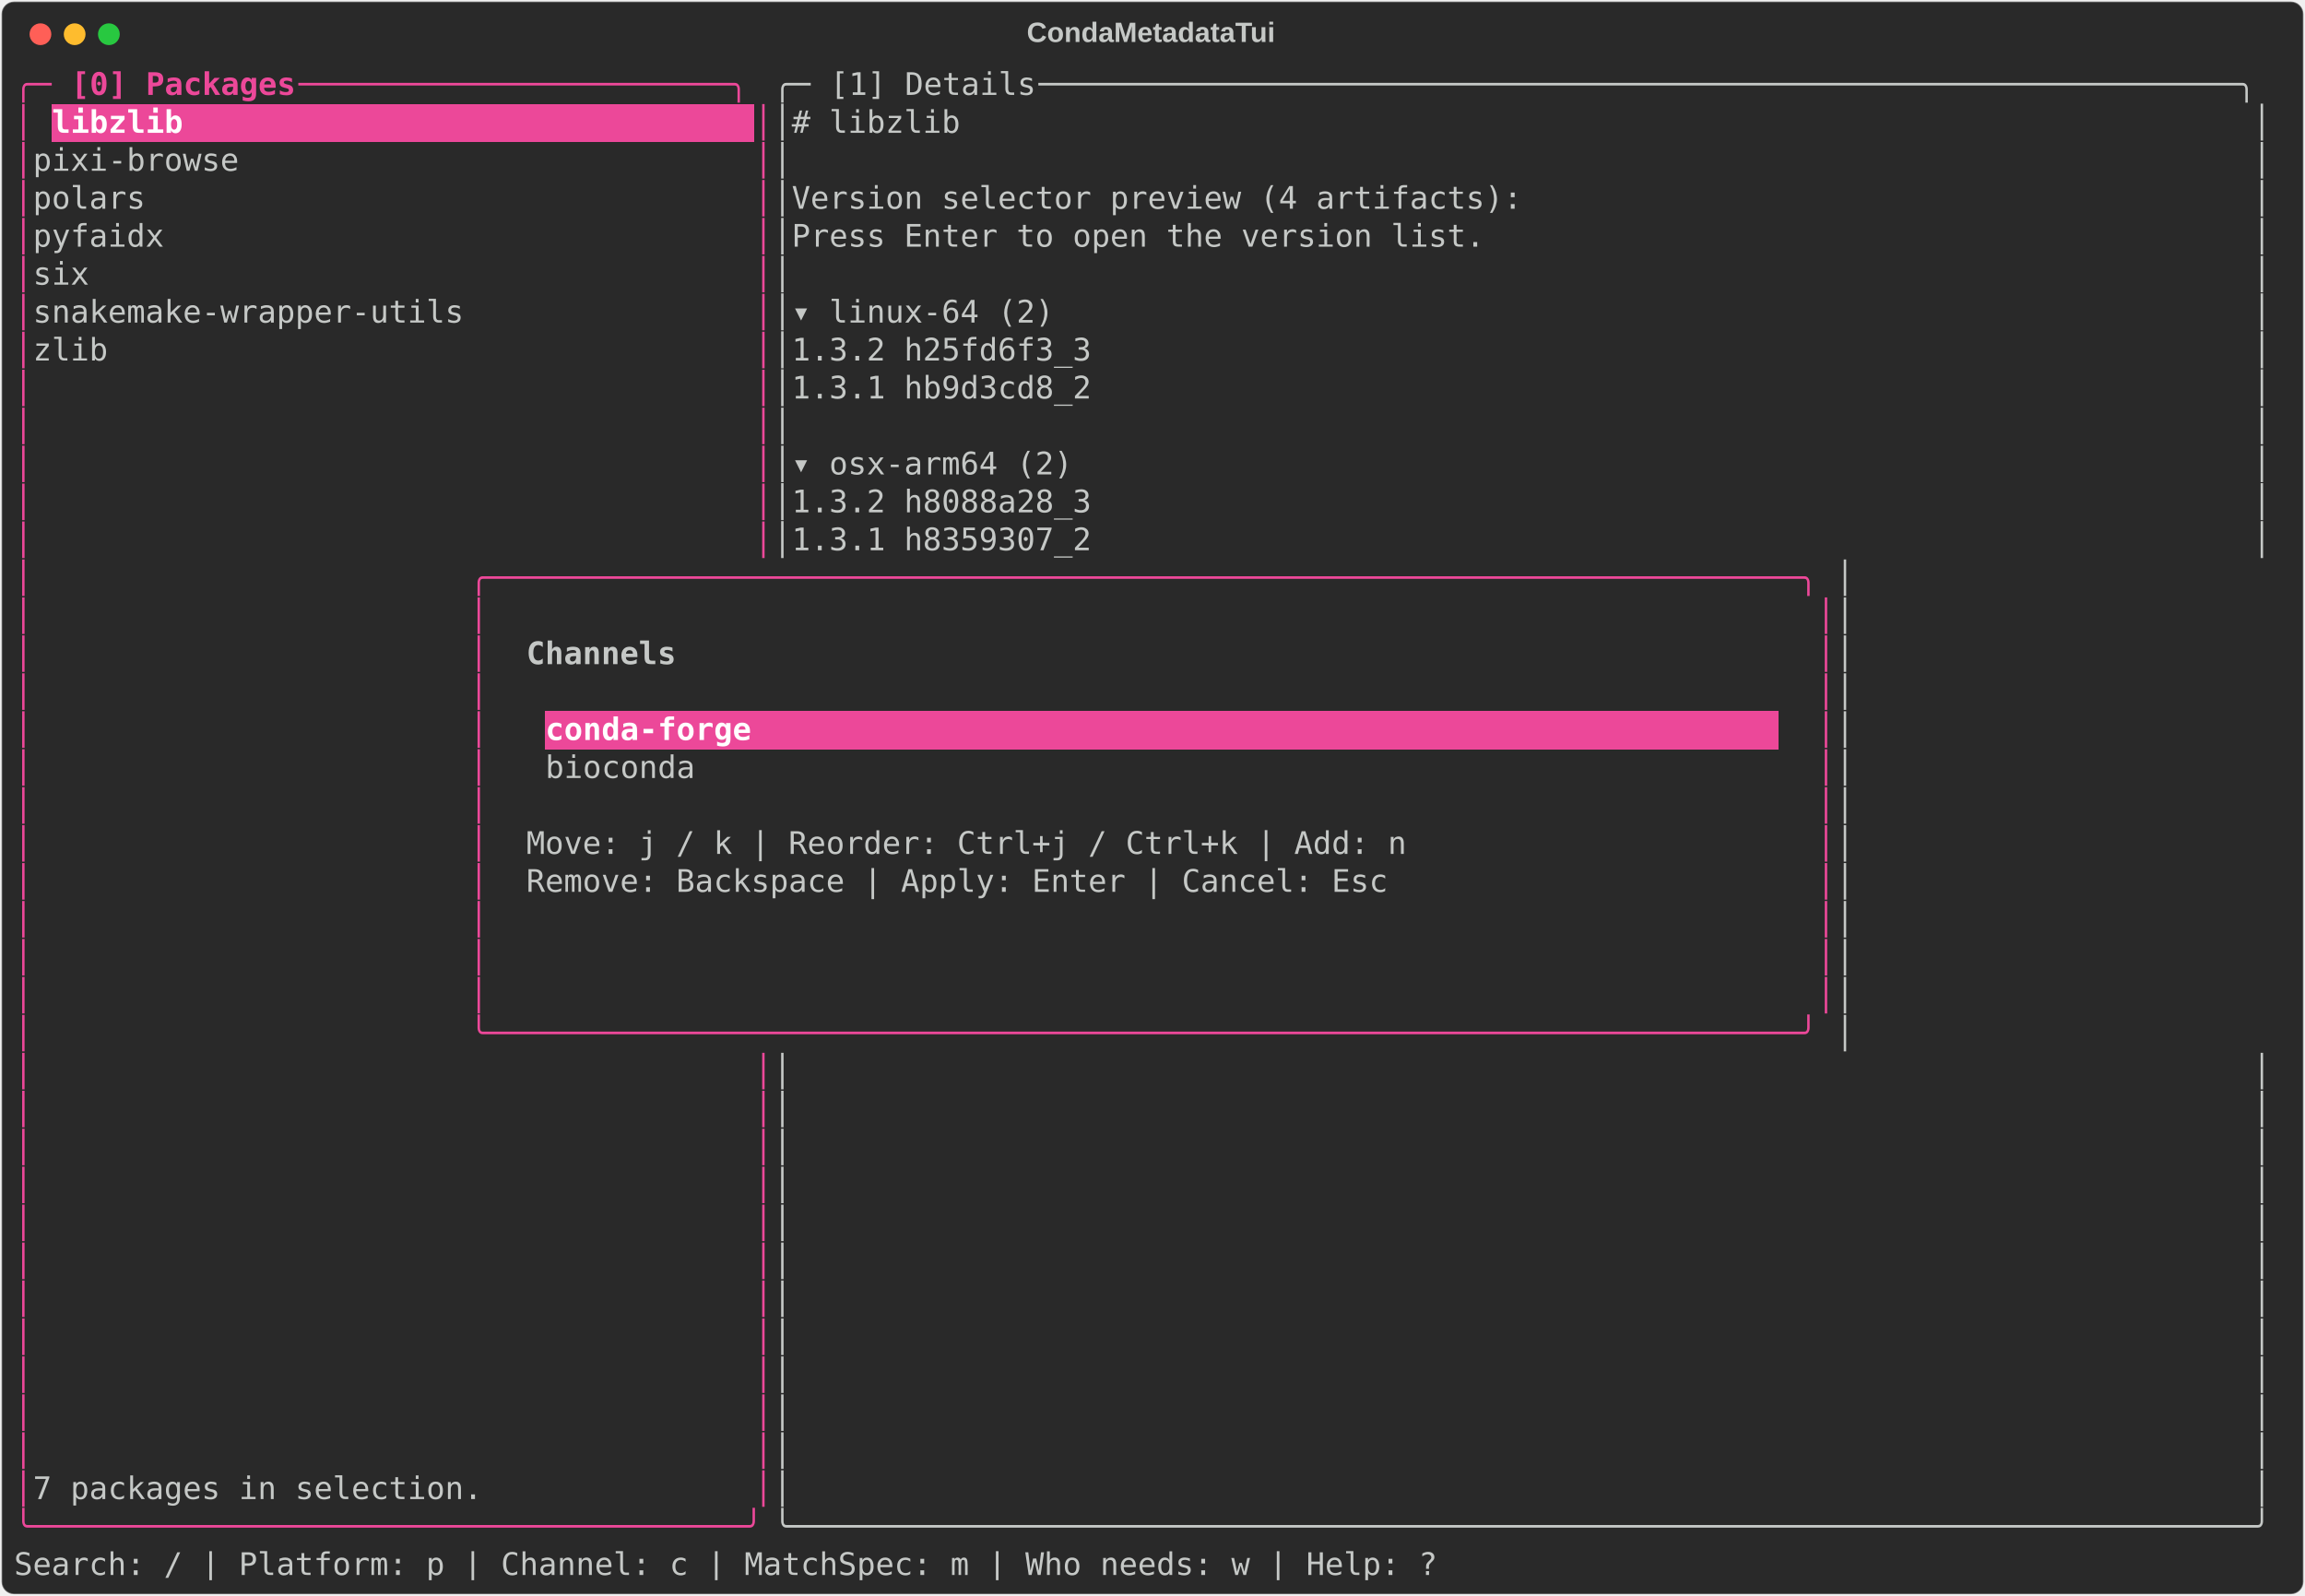
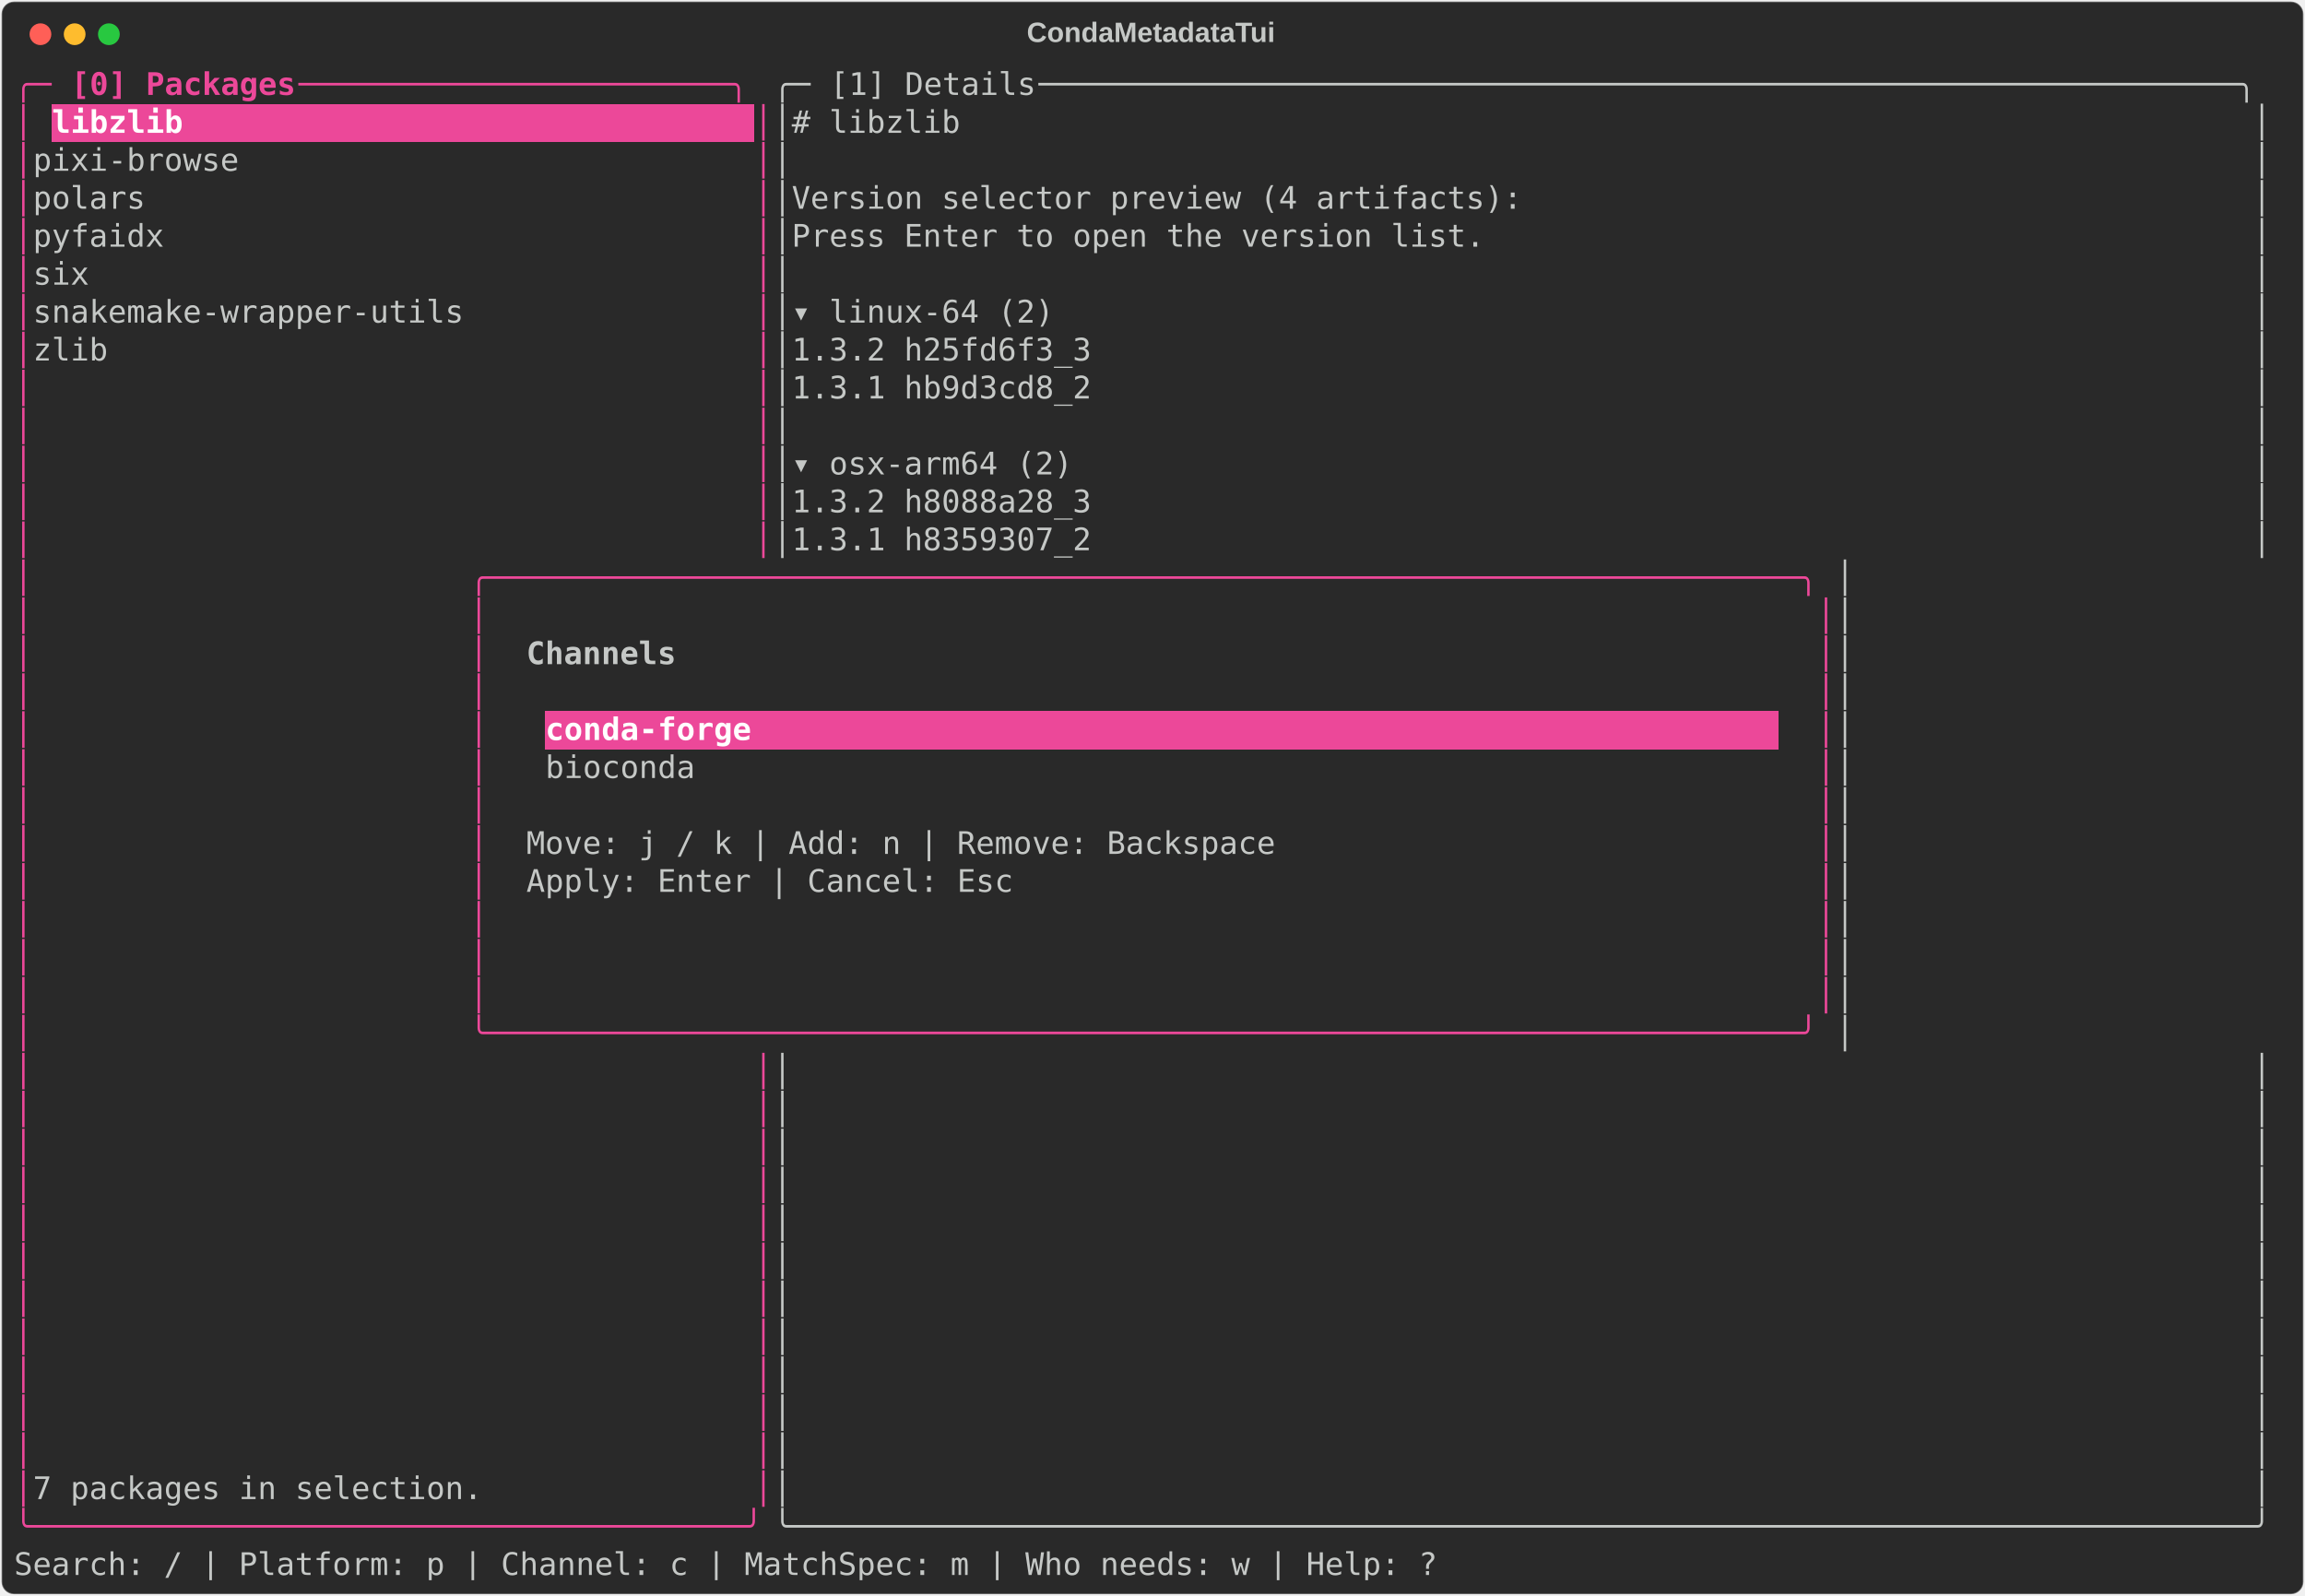
<svg xmlns="http://www.w3.org/2000/svg" class="rich-terminal" viewBox="0 0 1482 1026.0">
  <style>

    @font-face {
        font-family: "Fira Code";
        src: local("FiraCode-Regular"),
                url("https://cdnjs.cloudflare.com/ajax/libs/firacode/6.2.0/woff2/FiraCode-Regular.woff2") format("woff2"),
                url("https://cdnjs.cloudflare.com/ajax/libs/firacode/6.2.0/woff/FiraCode-Regular.woff") format("woff");
        font-style: normal;
        font-weight: 400;
    }
    @font-face {
        font-family: "Fira Code";
        src: local("FiraCode-Bold"),
                url("https://cdnjs.cloudflare.com/ajax/libs/firacode/6.2.0/woff2/FiraCode-Bold.woff2") format("woff2"),
                url("https://cdnjs.cloudflare.com/ajax/libs/firacode/6.2.0/woff/FiraCode-Bold.woff") format("woff");
        font-style: bold;
        font-weight: 700;
    }

    .terminal-matrix {
        font-family: Fira Code, monospace;
        font-size: 20px;
        line-height: 24.4px;
        font-variant-east-asian: full-width;
    }

    .terminal-title {
        font-size: 18px;
        font-weight: bold;
        font-family: arial;
    }

    .terminal-r1 { fill: #ec4899 }
.terminal-r2 { fill: #ec4899;font-weight: bold }
.terminal-r3 { fill: #c5c8c6 }
.terminal-r4 { fill: #ffffff;font-weight: bold }
.terminal-r5 { fill: #c5c8c6;font-weight: bold }
.terminal-r6 { fill: #cc555a }
    </style>
  <defs>
    <clipPath id="terminal-clip-terminal">
      <rect x="0" y="0" width="1463.0" height="975.0" />
    </clipPath>
    <clipPath id="terminal-line-0">
      <rect x="0" y="1.5" width="1464" height="24.65" />
    </clipPath>
    <clipPath id="terminal-line-1">
      <rect x="0" y="25.9" width="1464" height="24.65" />
    </clipPath>
    <clipPath id="terminal-line-2">
      <rect x="0" y="50.3" width="1464" height="24.65" />
    </clipPath>
    <clipPath id="terminal-line-3">
      <rect x="0" y="74.7" width="1464" height="24.65" />
    </clipPath>
    <clipPath id="terminal-line-4">
      <rect x="0" y="99.1" width="1464" height="24.65" />
    </clipPath>
    <clipPath id="terminal-line-5">
      <rect x="0" y="123.5" width="1464" height="24.65" />
    </clipPath>
    <clipPath id="terminal-line-6">
      <rect x="0" y="147.9" width="1464" height="24.65" />
    </clipPath>
    <clipPath id="terminal-line-7">
      <rect x="0" y="172.3" width="1464" height="24.65" />
    </clipPath>
    <clipPath id="terminal-line-8">
      <rect x="0" y="196.7" width="1464" height="24.65" />
    </clipPath>
    <clipPath id="terminal-line-9">
      <rect x="0" y="221.1" width="1464" height="24.65" />
    </clipPath>
    <clipPath id="terminal-line-10">
      <rect x="0" y="245.5" width="1464" height="24.65" />
    </clipPath>
    <clipPath id="terminal-line-11">
      <rect x="0" y="269.9" width="1464" height="24.65" />
    </clipPath>
    <clipPath id="terminal-line-12">
      <rect x="0" y="294.3" width="1464" height="24.65" />
    </clipPath>
    <clipPath id="terminal-line-13">
      <rect x="0" y="318.7" width="1464" height="24.65" />
    </clipPath>
    <clipPath id="terminal-line-14">
      <rect x="0" y="343.1" width="1464" height="24.65" />
    </clipPath>
    <clipPath id="terminal-line-15">
      <rect x="0" y="367.5" width="1464" height="24.65" />
    </clipPath>
    <clipPath id="terminal-line-16">
      <rect x="0" y="391.9" width="1464" height="24.65" />
    </clipPath>
    <clipPath id="terminal-line-17">
      <rect x="0" y="416.3" width="1464" height="24.65" />
    </clipPath>
    <clipPath id="terminal-line-18">
      <rect x="0" y="440.7" width="1464" height="24.65" />
    </clipPath>
    <clipPath id="terminal-line-19">
      <rect x="0" y="465.1" width="1464" height="24.65" />
    </clipPath>
    <clipPath id="terminal-line-20">
      <rect x="0" y="489.5" width="1464" height="24.65" />
    </clipPath>
    <clipPath id="terminal-line-21">
      <rect x="0" y="513.9" width="1464" height="24.65" />
    </clipPath>
    <clipPath id="terminal-line-22">
      <rect x="0" y="538.3" width="1464" height="24.65" />
    </clipPath>
    <clipPath id="terminal-line-23">
      <rect x="0" y="562.7" width="1464" height="24.65" />
    </clipPath>
    <clipPath id="terminal-line-24">
      <rect x="0" y="587.1" width="1464" height="24.65" />
    </clipPath>
    <clipPath id="terminal-line-25">
      <rect x="0" y="611.5" width="1464" height="24.65" />
    </clipPath>
    <clipPath id="terminal-line-26">
      <rect x="0" y="635.9" width="1464" height="24.65" />
    </clipPath>
    <clipPath id="terminal-line-27">
      <rect x="0" y="660.3" width="1464" height="24.65" />
    </clipPath>
    <clipPath id="terminal-line-28">
      <rect x="0" y="684.7" width="1464" height="24.65" />
    </clipPath>
    <clipPath id="terminal-line-29">
      <rect x="0" y="709.1" width="1464" height="24.65" />
    </clipPath>
    <clipPath id="terminal-line-30">
      <rect x="0" y="733.5" width="1464" height="24.65" />
    </clipPath>
    <clipPath id="terminal-line-31">
      <rect x="0" y="757.9" width="1464" height="24.65" />
    </clipPath>
    <clipPath id="terminal-line-32">
      <rect x="0" y="782.3" width="1464" height="24.65" />
    </clipPath>
    <clipPath id="terminal-line-33">
      <rect x="0" y="806.7" width="1464" height="24.65" />
    </clipPath>
    <clipPath id="terminal-line-34">
      <rect x="0" y="831.1" width="1464" height="24.65" />
    </clipPath>
    <clipPath id="terminal-line-35">
      <rect x="0" y="855.5" width="1464" height="24.65" />
    </clipPath>
    <clipPath id="terminal-line-36">
      <rect x="0" y="879.9" width="1464" height="24.65" />
    </clipPath>
    <clipPath id="terminal-line-37">
      <rect x="0" y="904.3" width="1464" height="24.65" />
    </clipPath>
    <clipPath id="terminal-line-38">
      <rect x="0" y="928.7" width="1464" height="24.65" />
    </clipPath>
  </defs>
  <rect fill="#292929" stroke="rgba(255,255,255,0.35)" stroke-width="1" x="1" y="1" width="1480" height="1024" rx="8" />
  <text class="terminal-title" fill="#c5c8c6" text-anchor="middle" x="740" y="27">CondaMetadataTui</text>
  <g transform="translate(26,22)">
    <circle cx="0" cy="0" r="7" fill="#ff5f57" />
    <circle cx="22" cy="0" r="7" fill="#febc2e" />
    <circle cx="44" cy="0" r="7" fill="#28c840" />
  </g>
  <g transform="translate(9, 41)" clip-path="url(#terminal-clip-terminal)">
    <rect fill="#ec4899" x="24.4" y="25.9" width="451.4" height="24.65" shape-rendering="crispEdges" />
    <rect fill="#ec4899" x="341.6" y="416.3" width="134.2" height="24.65" shape-rendering="crispEdges" />
    <rect fill="#ec4899" x="475.8" y="416.3" width="658.8" height="24.65" shape-rendering="crispEdges" />
    <g class="terminal-matrix">
      <text class="terminal-r1" x="0" y="20" textLength="36.6" clip-path="url(#terminal-line-0)">╭─ </text>
      <text class="terminal-r2" x="36.6" y="20" textLength="146.4" clip-path="url(#terminal-line-0)">[0] Packages</text>
      <text class="terminal-r1" x="183" y="20" textLength="305" clip-path="url(#terminal-line-0)"> ───────────────────────╮</text>
      <text class="terminal-r3" x="488" y="20" textLength="36.6" clip-path="url(#terminal-line-0)">╭─ </text>
      <text class="terminal-r3" x="524.6" y="20" textLength="134.2" clip-path="url(#terminal-line-0)">[1] Details</text>
      <text class="terminal-r3" x="658.8" y="20" textLength="805.2" clip-path="url(#terminal-line-0)"> ────────────────────────────────────────────────────────────────╮</text>
      <text class="terminal-r3" x="1464" y="20" textLength="12.2" clip-path="url(#terminal-line-0)">
</text>
      <text class="terminal-r1" x="0" y="44.4" textLength="12.2" clip-path="url(#terminal-line-1)">│</text>
      <text class="terminal-r4" x="24.4" y="44.4" textLength="451.4" clip-path="url(#terminal-line-1)">libzlib                              </text>
      <text class="terminal-r1" x="475.8" y="44.4" textLength="12.2" clip-path="url(#terminal-line-1)">│</text>
      <text class="terminal-r3" x="488" y="44.4" textLength="976" clip-path="url(#terminal-line-1)">│# libzlib                                                                     │</text>
      <text class="terminal-r3" x="1464" y="44.4" textLength="12.2" clip-path="url(#terminal-line-1)">
</text>
      <text class="terminal-r1" x="0" y="68.8" textLength="12.2" clip-path="url(#terminal-line-2)">│</text>
      <text class="terminal-r3" x="12.2" y="68.8" textLength="463.6" clip-path="url(#terminal-line-2)"> pixi-browse                          </text>
      <text class="terminal-r1" x="475.8" y="68.8" textLength="12.2" clip-path="url(#terminal-line-2)">│</text>
      <text class="terminal-r3" x="488" y="68.8" textLength="976" clip-path="url(#terminal-line-2)">│                                                                              │</text>
      <text class="terminal-r3" x="1464" y="68.8" textLength="12.2" clip-path="url(#terminal-line-2)">
</text>
      <text class="terminal-r1" x="0" y="93.2" textLength="12.2" clip-path="url(#terminal-line-3)">│</text>
      <text class="terminal-r3" x="12.2" y="93.2" textLength="463.6" clip-path="url(#terminal-line-3)"> polars                               </text>
      <text class="terminal-r1" x="475.8" y="93.2" textLength="12.2" clip-path="url(#terminal-line-3)">│</text>
      <text class="terminal-r3" x="488" y="93.2" textLength="976" clip-path="url(#terminal-line-3)">│Version selector preview (4 artifacts):                                       │</text>
      <text class="terminal-r3" x="1464" y="93.2" textLength="12.2" clip-path="url(#terminal-line-3)">
</text>
      <text class="terminal-r1" x="0" y="117.6" textLength="12.2" clip-path="url(#terminal-line-4)">│</text>
      <text class="terminal-r3" x="12.2" y="117.6" textLength="463.6" clip-path="url(#terminal-line-4)"> pyfaidx                              </text>
      <text class="terminal-r1" x="475.8" y="117.6" textLength="12.2" clip-path="url(#terminal-line-4)">│</text>
      <text class="terminal-r3" x="488" y="117.6" textLength="976" clip-path="url(#terminal-line-4)">│Press Enter to open the version list.                                         │</text>
      <text class="terminal-r3" x="1464" y="117.6" textLength="12.2" clip-path="url(#terminal-line-4)">
</text>
      <text class="terminal-r1" x="0" y="142" textLength="12.2" clip-path="url(#terminal-line-5)">│</text>
      <text class="terminal-r3" x="12.2" y="142" textLength="463.6" clip-path="url(#terminal-line-5)"> six                                  </text>
      <text class="terminal-r1" x="475.8" y="142" textLength="12.2" clip-path="url(#terminal-line-5)">│</text>
      <text class="terminal-r3" x="488" y="142" textLength="976" clip-path="url(#terminal-line-5)">│                                                                              │</text>
      <text class="terminal-r3" x="1464" y="142" textLength="12.2" clip-path="url(#terminal-line-5)">
</text>
      <text class="terminal-r1" x="0" y="166.4" textLength="12.2" clip-path="url(#terminal-line-6)">│</text>
      <text class="terminal-r3" x="12.2" y="166.4" textLength="463.6" clip-path="url(#terminal-line-6)"> snakemake-wrapper-utils              </text>
      <text class="terminal-r1" x="475.8" y="166.4" textLength="12.2" clip-path="url(#terminal-line-6)">│</text>
      <text class="terminal-r3" x="488" y="166.4" textLength="976" clip-path="url(#terminal-line-6)">│▾ linux-64 (2)                                                                │</text>
      <text class="terminal-r3" x="1464" y="166.4" textLength="12.2" clip-path="url(#terminal-line-6)">
</text>
      <text class="terminal-r1" x="0" y="190.8" textLength="12.2" clip-path="url(#terminal-line-7)">│</text>
      <text class="terminal-r3" x="12.2" y="190.8" textLength="463.6" clip-path="url(#terminal-line-7)"> zlib                                 </text>
      <text class="terminal-r1" x="475.8" y="190.8" textLength="12.2" clip-path="url(#terminal-line-7)">│</text>
      <text class="terminal-r3" x="488" y="190.8" textLength="976" clip-path="url(#terminal-line-7)">│1.3.2 h25fd6f3_3                                                              │</text>
      <text class="terminal-r3" x="1464" y="190.8" textLength="12.2" clip-path="url(#terminal-line-7)">
</text>
      <text class="terminal-r1" x="0" y="215.2" textLength="12.2" clip-path="url(#terminal-line-8)">│</text>
      <text class="terminal-r1" x="475.8" y="215.2" textLength="12.2" clip-path="url(#terminal-line-8)">│</text>
      <text class="terminal-r3" x="488" y="215.2" textLength="976" clip-path="url(#terminal-line-8)">│1.3.1 hb9d3cd8_2                                                              │</text>
      <text class="terminal-r3" x="1464" y="215.2" textLength="12.2" clip-path="url(#terminal-line-8)">
</text>
      <text class="terminal-r1" x="0" y="239.6" textLength="12.2" clip-path="url(#terminal-line-9)">│</text>
      <text class="terminal-r1" x="475.8" y="239.6" textLength="12.2" clip-path="url(#terminal-line-9)">│</text>
      <text class="terminal-r3" x="488" y="239.6" textLength="976" clip-path="url(#terminal-line-9)">│                                                                              │</text>
      <text class="terminal-r3" x="1464" y="239.6" textLength="12.2" clip-path="url(#terminal-line-9)">
</text>
      <text class="terminal-r1" x="0" y="264" textLength="12.2" clip-path="url(#terminal-line-10)">│</text>
      <text class="terminal-r1" x="475.8" y="264" textLength="12.2" clip-path="url(#terminal-line-10)">│</text>
      <text class="terminal-r3" x="488" y="264" textLength="976" clip-path="url(#terminal-line-10)">│▾ osx-arm64 (2)                                                               │</text>
      <text class="terminal-r3" x="1464" y="264" textLength="12.2" clip-path="url(#terminal-line-10)">
</text>
      <text class="terminal-r1" x="0" y="288.4" textLength="12.2" clip-path="url(#terminal-line-11)">│</text>
      <text class="terminal-r1" x="475.8" y="288.4" textLength="12.2" clip-path="url(#terminal-line-11)">│</text>
      <text class="terminal-r3" x="488" y="288.4" textLength="976" clip-path="url(#terminal-line-11)">│1.3.2 h8088a28_3                                                              │</text>
      <text class="terminal-r3" x="1464" y="288.4" textLength="12.2" clip-path="url(#terminal-line-11)">
</text>
      <text class="terminal-r1" x="0" y="312.8" textLength="12.2" clip-path="url(#terminal-line-12)">│</text>
      <text class="terminal-r1" x="475.8" y="312.8" textLength="12.2" clip-path="url(#terminal-line-12)">│</text>
      <text class="terminal-r3" x="488" y="312.8" textLength="976" clip-path="url(#terminal-line-12)">│1.3.1 h8359307_2                                                              │</text>
      <text class="terminal-r3" x="1464" y="312.8" textLength="12.2" clip-path="url(#terminal-line-12)">
</text>
      <text class="terminal-r1" x="0" y="337.2" textLength="12.2" clip-path="url(#terminal-line-13)">│</text>
      <text class="terminal-r1" x="292.8" y="337.2" textLength="878.4" clip-path="url(#terminal-line-13)">╭──────────────────────────────────────────────────────────────────────╮</text>
      <text class="terminal-r3" x="1171.2" y="337.2" textLength="292.8" clip-path="url(#terminal-line-13)">                       │</text>
      <text class="terminal-r3" x="1464" y="337.2" textLength="12.2" clip-path="url(#terminal-line-13)">
</text>
      <text class="terminal-r1" x="0" y="361.6" textLength="12.2" clip-path="url(#terminal-line-14)">│</text>
      <text class="terminal-r1" x="292.8" y="361.6" textLength="12.2" clip-path="url(#terminal-line-14)">│</text>
      <text class="terminal-r1" x="1159" y="361.6" textLength="12.2" clip-path="url(#terminal-line-14)">│</text>
      <text class="terminal-r3" x="1171.2" y="361.6" textLength="292.8" clip-path="url(#terminal-line-14)">                       │</text>
      <text class="terminal-r3" x="1464" y="361.6" textLength="12.2" clip-path="url(#terminal-line-14)">
</text>
      <text class="terminal-r1" x="0" y="386" textLength="12.2" clip-path="url(#terminal-line-15)">│</text>
      <text class="terminal-r1" x="292.8" y="386" textLength="12.2" clip-path="url(#terminal-line-15)">│</text>
      <text class="terminal-r5" x="329.4" y="386" textLength="97.6" clip-path="url(#terminal-line-15)">Channels</text>
      <text class="terminal-r1" x="1159" y="386" textLength="12.2" clip-path="url(#terminal-line-15)">│</text>
      <text class="terminal-r3" x="1171.2" y="386" textLength="292.8" clip-path="url(#terminal-line-15)">                       │</text>
      <text class="terminal-r3" x="1464" y="386" textLength="12.2" clip-path="url(#terminal-line-15)">
</text>
      <text class="terminal-r1" x="0" y="410.4" textLength="12.2" clip-path="url(#terminal-line-16)">│</text>
      <text class="terminal-r1" x="292.8" y="410.4" textLength="12.2" clip-path="url(#terminal-line-16)">│</text>
      <text class="terminal-r1" x="1159" y="410.4" textLength="12.2" clip-path="url(#terminal-line-16)">│</text>
      <text class="terminal-r3" x="1171.2" y="410.4" textLength="292.8" clip-path="url(#terminal-line-16)">                       │</text>
      <text class="terminal-r3" x="1464" y="410.4" textLength="12.2" clip-path="url(#terminal-line-16)">
</text>
      <text class="terminal-r1" x="0" y="434.8" textLength="12.2" clip-path="url(#terminal-line-17)">│</text>
      <text class="terminal-r1" x="292.8" y="434.8" textLength="12.2" clip-path="url(#terminal-line-17)">│</text>
      <text class="terminal-r4" x="341.6" y="434.8" textLength="134.2" clip-path="url(#terminal-line-17)">conda-forge</text>
      <text class="terminal-r1" x="1159" y="434.8" textLength="12.2" clip-path="url(#terminal-line-17)">│</text>
      <text class="terminal-r3" x="1171.2" y="434.8" textLength="292.8" clip-path="url(#terminal-line-17)">                       │</text>
      <text class="terminal-r3" x="1464" y="434.8" textLength="12.2" clip-path="url(#terminal-line-17)">
</text>
      <text class="terminal-r1" x="0" y="459.2" textLength="12.2" clip-path="url(#terminal-line-18)">│</text>
      <text class="terminal-r1" x="292.8" y="459.2" textLength="12.2" clip-path="url(#terminal-line-18)">│</text>
      <text class="terminal-r3" x="341.6" y="459.2" textLength="97.6" clip-path="url(#terminal-line-18)">bioconda</text>
      <text class="terminal-r1" x="1159" y="459.2" textLength="12.2" clip-path="url(#terminal-line-18)">│</text>
      <text class="terminal-r3" x="1171.2" y="459.2" textLength="292.8" clip-path="url(#terminal-line-18)">                       │</text>
      <text class="terminal-r3" x="1464" y="459.2" textLength="12.2" clip-path="url(#terminal-line-18)">
</text>
      <text class="terminal-r1" x="0" y="483.6" textLength="12.2" clip-path="url(#terminal-line-19)">│</text>
      <text class="terminal-r1" x="292.8" y="483.6" textLength="12.2" clip-path="url(#terminal-line-19)">│</text>
      <text class="terminal-r1" x="1159" y="483.6" textLength="12.2" clip-path="url(#terminal-line-19)">│</text>
      <text class="terminal-r3" x="1171.2" y="483.6" textLength="292.8" clip-path="url(#terminal-line-19)">                       │</text>
      <text class="terminal-r3" x="1464" y="483.6" textLength="12.2" clip-path="url(#terminal-line-19)">
</text>
      <text class="terminal-r1" x="0" y="508" textLength="12.2" clip-path="url(#terminal-line-20)">│</text>
      <text class="terminal-r1" x="292.8" y="508" textLength="12.2" clip-path="url(#terminal-line-20)">│</text>
-       <text class="terminal-r3" x="329.4" y="508" textLength="573.4" clip-path="url(#terminal-line-20)">Move: j / k | Reorder: Ctrl+j / Ctrl+k | Add: n</text>
+       <text class="terminal-r3" x="329.4" y="508" textLength="488" clip-path="url(#terminal-line-20)">Move: j / k | Add: n | Remove: Backspace</text>
      <text class="terminal-r1" x="1159" y="508" textLength="12.2" clip-path="url(#terminal-line-20)">│</text>
      <text class="terminal-r3" x="1171.2" y="508" textLength="292.8" clip-path="url(#terminal-line-20)">                       │</text>
      <text class="terminal-r3" x="1464" y="508" textLength="12.2" clip-path="url(#terminal-line-20)">
</text>
      <text class="terminal-r1" x="0" y="532.4" textLength="12.2" clip-path="url(#terminal-line-21)">│</text>
      <text class="terminal-r1" x="292.8" y="532.4" textLength="12.2" clip-path="url(#terminal-line-21)">│</text>
-       <text class="terminal-r3" x="329.4" y="532.4" textLength="561.2" clip-path="url(#terminal-line-21)">Remove: Backspace | Apply: Enter | Cancel: Esc</text>
+       <text class="terminal-r3" x="329.4" y="532.4" textLength="317.2" clip-path="url(#terminal-line-21)">Apply: Enter | Cancel: Esc</text>
      <text class="terminal-r1" x="1159" y="532.4" textLength="12.2" clip-path="url(#terminal-line-21)">│</text>
      <text class="terminal-r3" x="1171.2" y="532.4" textLength="292.8" clip-path="url(#terminal-line-21)">                       │</text>
      <text class="terminal-r3" x="1464" y="532.4" textLength="12.2" clip-path="url(#terminal-line-21)">
</text>
      <text class="terminal-r1" x="0" y="556.8" textLength="12.2" clip-path="url(#terminal-line-22)">│</text>
      <text class="terminal-r1" x="292.8" y="556.8" textLength="12.2" clip-path="url(#terminal-line-22)">│</text>
      <text class="terminal-r1" x="1159" y="556.8" textLength="12.2" clip-path="url(#terminal-line-22)">│</text>
      <text class="terminal-r3" x="1171.2" y="556.8" textLength="292.8" clip-path="url(#terminal-line-22)">                       │</text>
      <text class="terminal-r3" x="1464" y="556.8" textLength="12.2" clip-path="url(#terminal-line-22)">
</text>
      <text class="terminal-r1" x="0" y="581.2" textLength="12.2" clip-path="url(#terminal-line-23)">│</text>
      <text class="terminal-r1" x="292.8" y="581.2" textLength="12.2" clip-path="url(#terminal-line-23)">│</text>
      <text class="terminal-r1" x="1159" y="581.2" textLength="12.2" clip-path="url(#terminal-line-23)">│</text>
      <text class="terminal-r3" x="1171.2" y="581.2" textLength="292.8" clip-path="url(#terminal-line-23)">                       │</text>
      <text class="terminal-r3" x="1464" y="581.2" textLength="12.2" clip-path="url(#terminal-line-23)">
</text>
      <text class="terminal-r1" x="0" y="605.6" textLength="12.2" clip-path="url(#terminal-line-24)">│</text>
      <text class="terminal-r1" x="292.8" y="605.6" textLength="12.2" clip-path="url(#terminal-line-24)">│</text>
      <text class="terminal-r1" x="1159" y="605.6" textLength="12.2" clip-path="url(#terminal-line-24)">│</text>
      <text class="terminal-r3" x="1171.2" y="605.6" textLength="292.8" clip-path="url(#terminal-line-24)">                       │</text>
      <text class="terminal-r3" x="1464" y="605.6" textLength="12.2" clip-path="url(#terminal-line-24)">
</text>
      <text class="terminal-r1" x="0" y="630" textLength="12.2" clip-path="url(#terminal-line-25)">│</text>
      <text class="terminal-r1" x="292.8" y="630" textLength="878.4" clip-path="url(#terminal-line-25)">╰──────────────────────────────────────────────────────────────────────╯</text>
      <text class="terminal-r3" x="1171.2" y="630" textLength="292.8" clip-path="url(#terminal-line-25)">                       │</text>
      <text class="terminal-r3" x="1464" y="630" textLength="12.2" clip-path="url(#terminal-line-25)">
</text>
      <text class="terminal-r1" x="0" y="654.4" textLength="12.2" clip-path="url(#terminal-line-26)">│</text>
      <text class="terminal-r1" x="475.8" y="654.4" textLength="12.2" clip-path="url(#terminal-line-26)">│</text>
      <text class="terminal-r3" x="488" y="654.4" textLength="976" clip-path="url(#terminal-line-26)">│                                                                              │</text>
      <text class="terminal-r3" x="1464" y="654.4" textLength="12.2" clip-path="url(#terminal-line-26)">
</text>
      <text class="terminal-r1" x="0" y="678.8" textLength="12.2" clip-path="url(#terminal-line-27)">│</text>
      <text class="terminal-r1" x="475.8" y="678.8" textLength="12.2" clip-path="url(#terminal-line-27)">│</text>
      <text class="terminal-r3" x="488" y="678.8" textLength="976" clip-path="url(#terminal-line-27)">│                                                                              │</text>
      <text class="terminal-r3" x="1464" y="678.8" textLength="12.2" clip-path="url(#terminal-line-27)">
</text>
      <text class="terminal-r1" x="0" y="703.2" textLength="12.2" clip-path="url(#terminal-line-28)">│</text>
      <text class="terminal-r1" x="475.8" y="703.2" textLength="12.2" clip-path="url(#terminal-line-28)">│</text>
      <text class="terminal-r3" x="488" y="703.2" textLength="976" clip-path="url(#terminal-line-28)">│                                                                              │</text>
      <text class="terminal-r3" x="1464" y="703.2" textLength="12.2" clip-path="url(#terminal-line-28)">
</text>
      <text class="terminal-r1" x="0" y="727.6" textLength="12.2" clip-path="url(#terminal-line-29)">│</text>
      <text class="terminal-r1" x="475.8" y="727.6" textLength="12.2" clip-path="url(#terminal-line-29)">│</text>
      <text class="terminal-r3" x="488" y="727.6" textLength="976" clip-path="url(#terminal-line-29)">│                                                                              │</text>
      <text class="terminal-r3" x="1464" y="727.6" textLength="12.2" clip-path="url(#terminal-line-29)">
</text>
      <text class="terminal-r1" x="0" y="752" textLength="12.2" clip-path="url(#terminal-line-30)">│</text>
      <text class="terminal-r1" x="475.8" y="752" textLength="12.2" clip-path="url(#terminal-line-30)">│</text>
      <text class="terminal-r3" x="488" y="752" textLength="976" clip-path="url(#terminal-line-30)">│                                                                              │</text>
      <text class="terminal-r3" x="1464" y="752" textLength="12.2" clip-path="url(#terminal-line-30)">
</text>
      <text class="terminal-r1" x="0" y="776.4" textLength="12.2" clip-path="url(#terminal-line-31)">│</text>
      <text class="terminal-r1" x="475.8" y="776.4" textLength="12.2" clip-path="url(#terminal-line-31)">│</text>
      <text class="terminal-r3" x="488" y="776.4" textLength="976" clip-path="url(#terminal-line-31)">│                                                                              │</text>
      <text class="terminal-r3" x="1464" y="776.4" textLength="12.2" clip-path="url(#terminal-line-31)">
</text>
      <text class="terminal-r1" x="0" y="800.8" textLength="12.2" clip-path="url(#terminal-line-32)">│</text>
      <text class="terminal-r1" x="475.8" y="800.8" textLength="12.2" clip-path="url(#terminal-line-32)">│</text>
      <text class="terminal-r3" x="488" y="800.8" textLength="976" clip-path="url(#terminal-line-32)">│                                                                              │</text>
      <text class="terminal-r3" x="1464" y="800.8" textLength="12.2" clip-path="url(#terminal-line-32)">
</text>
      <text class="terminal-r1" x="0" y="825.2" textLength="12.2" clip-path="url(#terminal-line-33)">│</text>
      <text class="terminal-r1" x="475.8" y="825.2" textLength="12.2" clip-path="url(#terminal-line-33)">│</text>
      <text class="terminal-r3" x="488" y="825.2" textLength="976" clip-path="url(#terminal-line-33)">│                                                                              │</text>
      <text class="terminal-r3" x="1464" y="825.2" textLength="12.2" clip-path="url(#terminal-line-33)">
</text>
      <text class="terminal-r1" x="0" y="849.6" textLength="12.2" clip-path="url(#terminal-line-34)">│</text>
      <text class="terminal-r1" x="475.8" y="849.6" textLength="12.2" clip-path="url(#terminal-line-34)">│</text>
      <text class="terminal-r3" x="488" y="849.6" textLength="976" clip-path="url(#terminal-line-34)">│                                                                              │</text>
      <text class="terminal-r3" x="1464" y="849.6" textLength="12.2" clip-path="url(#terminal-line-34)">
</text>
      <text class="terminal-r1" x="0" y="874" textLength="12.2" clip-path="url(#terminal-line-35)">│</text>
      <text class="terminal-r1" x="475.8" y="874" textLength="12.2" clip-path="url(#terminal-line-35)">│</text>
      <text class="terminal-r3" x="488" y="874" textLength="976" clip-path="url(#terminal-line-35)">│                                                                              │</text>
      <text class="terminal-r3" x="1464" y="874" textLength="12.2" clip-path="url(#terminal-line-35)">
</text>
      <text class="terminal-r1" x="0" y="898.4" textLength="12.2" clip-path="url(#terminal-line-36)">│</text>
      <text class="terminal-r1" x="475.8" y="898.4" textLength="12.2" clip-path="url(#terminal-line-36)">│</text>
      <text class="terminal-r3" x="488" y="898.4" textLength="976" clip-path="url(#terminal-line-36)">│                                                                              │</text>
      <text class="terminal-r3" x="1464" y="898.4" textLength="12.2" clip-path="url(#terminal-line-36)">
</text>
      <text class="terminal-r1" x="0" y="922.8" textLength="12.2" clip-path="url(#terminal-line-37)">│</text>
      <text class="terminal-r3" x="12.2" y="922.8" textLength="463.6" clip-path="url(#terminal-line-37)">7 packages in selection.              </text>
      <text class="terminal-r1" x="475.8" y="922.8" textLength="12.2" clip-path="url(#terminal-line-37)">│</text>
      <text class="terminal-r3" x="488" y="922.8" textLength="976" clip-path="url(#terminal-line-37)">│                                                                              │</text>
      <text class="terminal-r3" x="1464" y="922.8" textLength="12.2" clip-path="url(#terminal-line-37)">
</text>
      <text class="terminal-r1" x="0" y="947.2" textLength="488" clip-path="url(#terminal-line-38)">╰──────────────────────────────────────╯</text>
      <text class="terminal-r3" x="488" y="947.2" textLength="976" clip-path="url(#terminal-line-38)">╰──────────────────────────────────────────────────────────────────────────────╯</text>
      <text class="terminal-r3" x="1464" y="947.2" textLength="12.2" clip-path="url(#terminal-line-38)">
</text>
      <text class="terminal-r3" x="0" y="971.6" textLength="1464" clip-path="url(#terminal-line-39)">Search: / | Platform: p | Channel: c | MatchSpec: m | Who needs: w | Help: ?                                            </text>
    </g>
  </g>
</svg>
